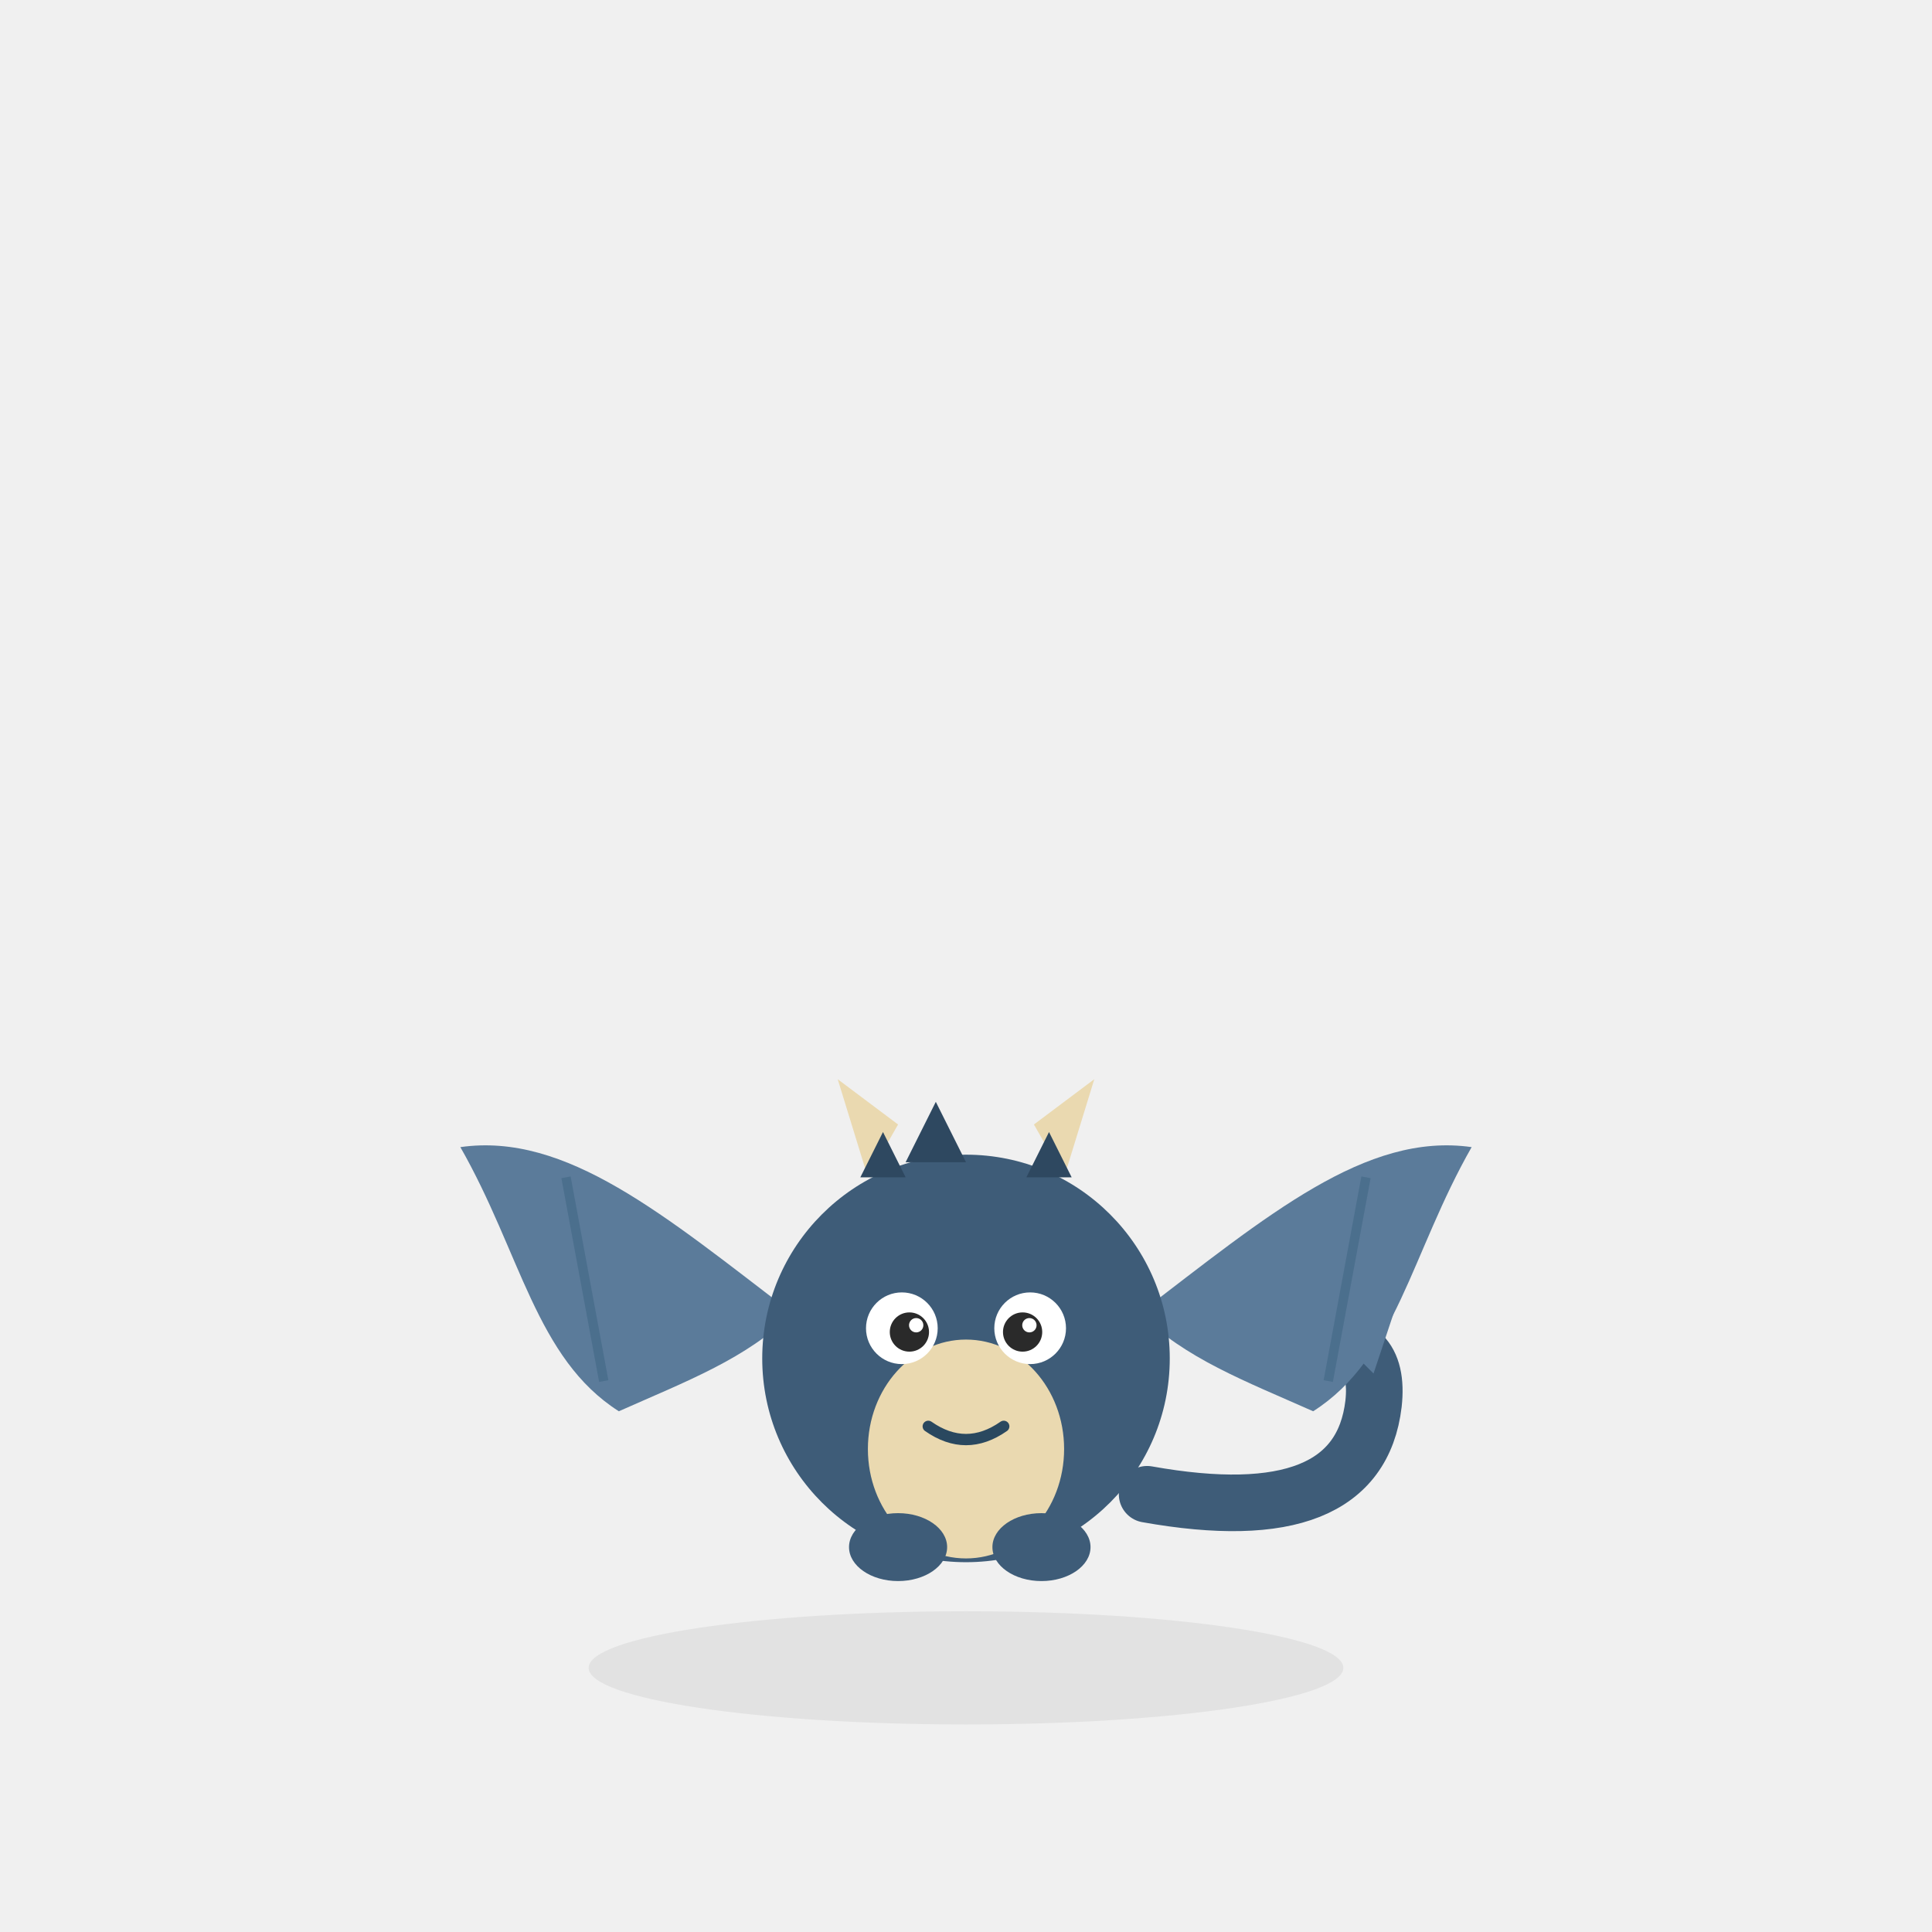
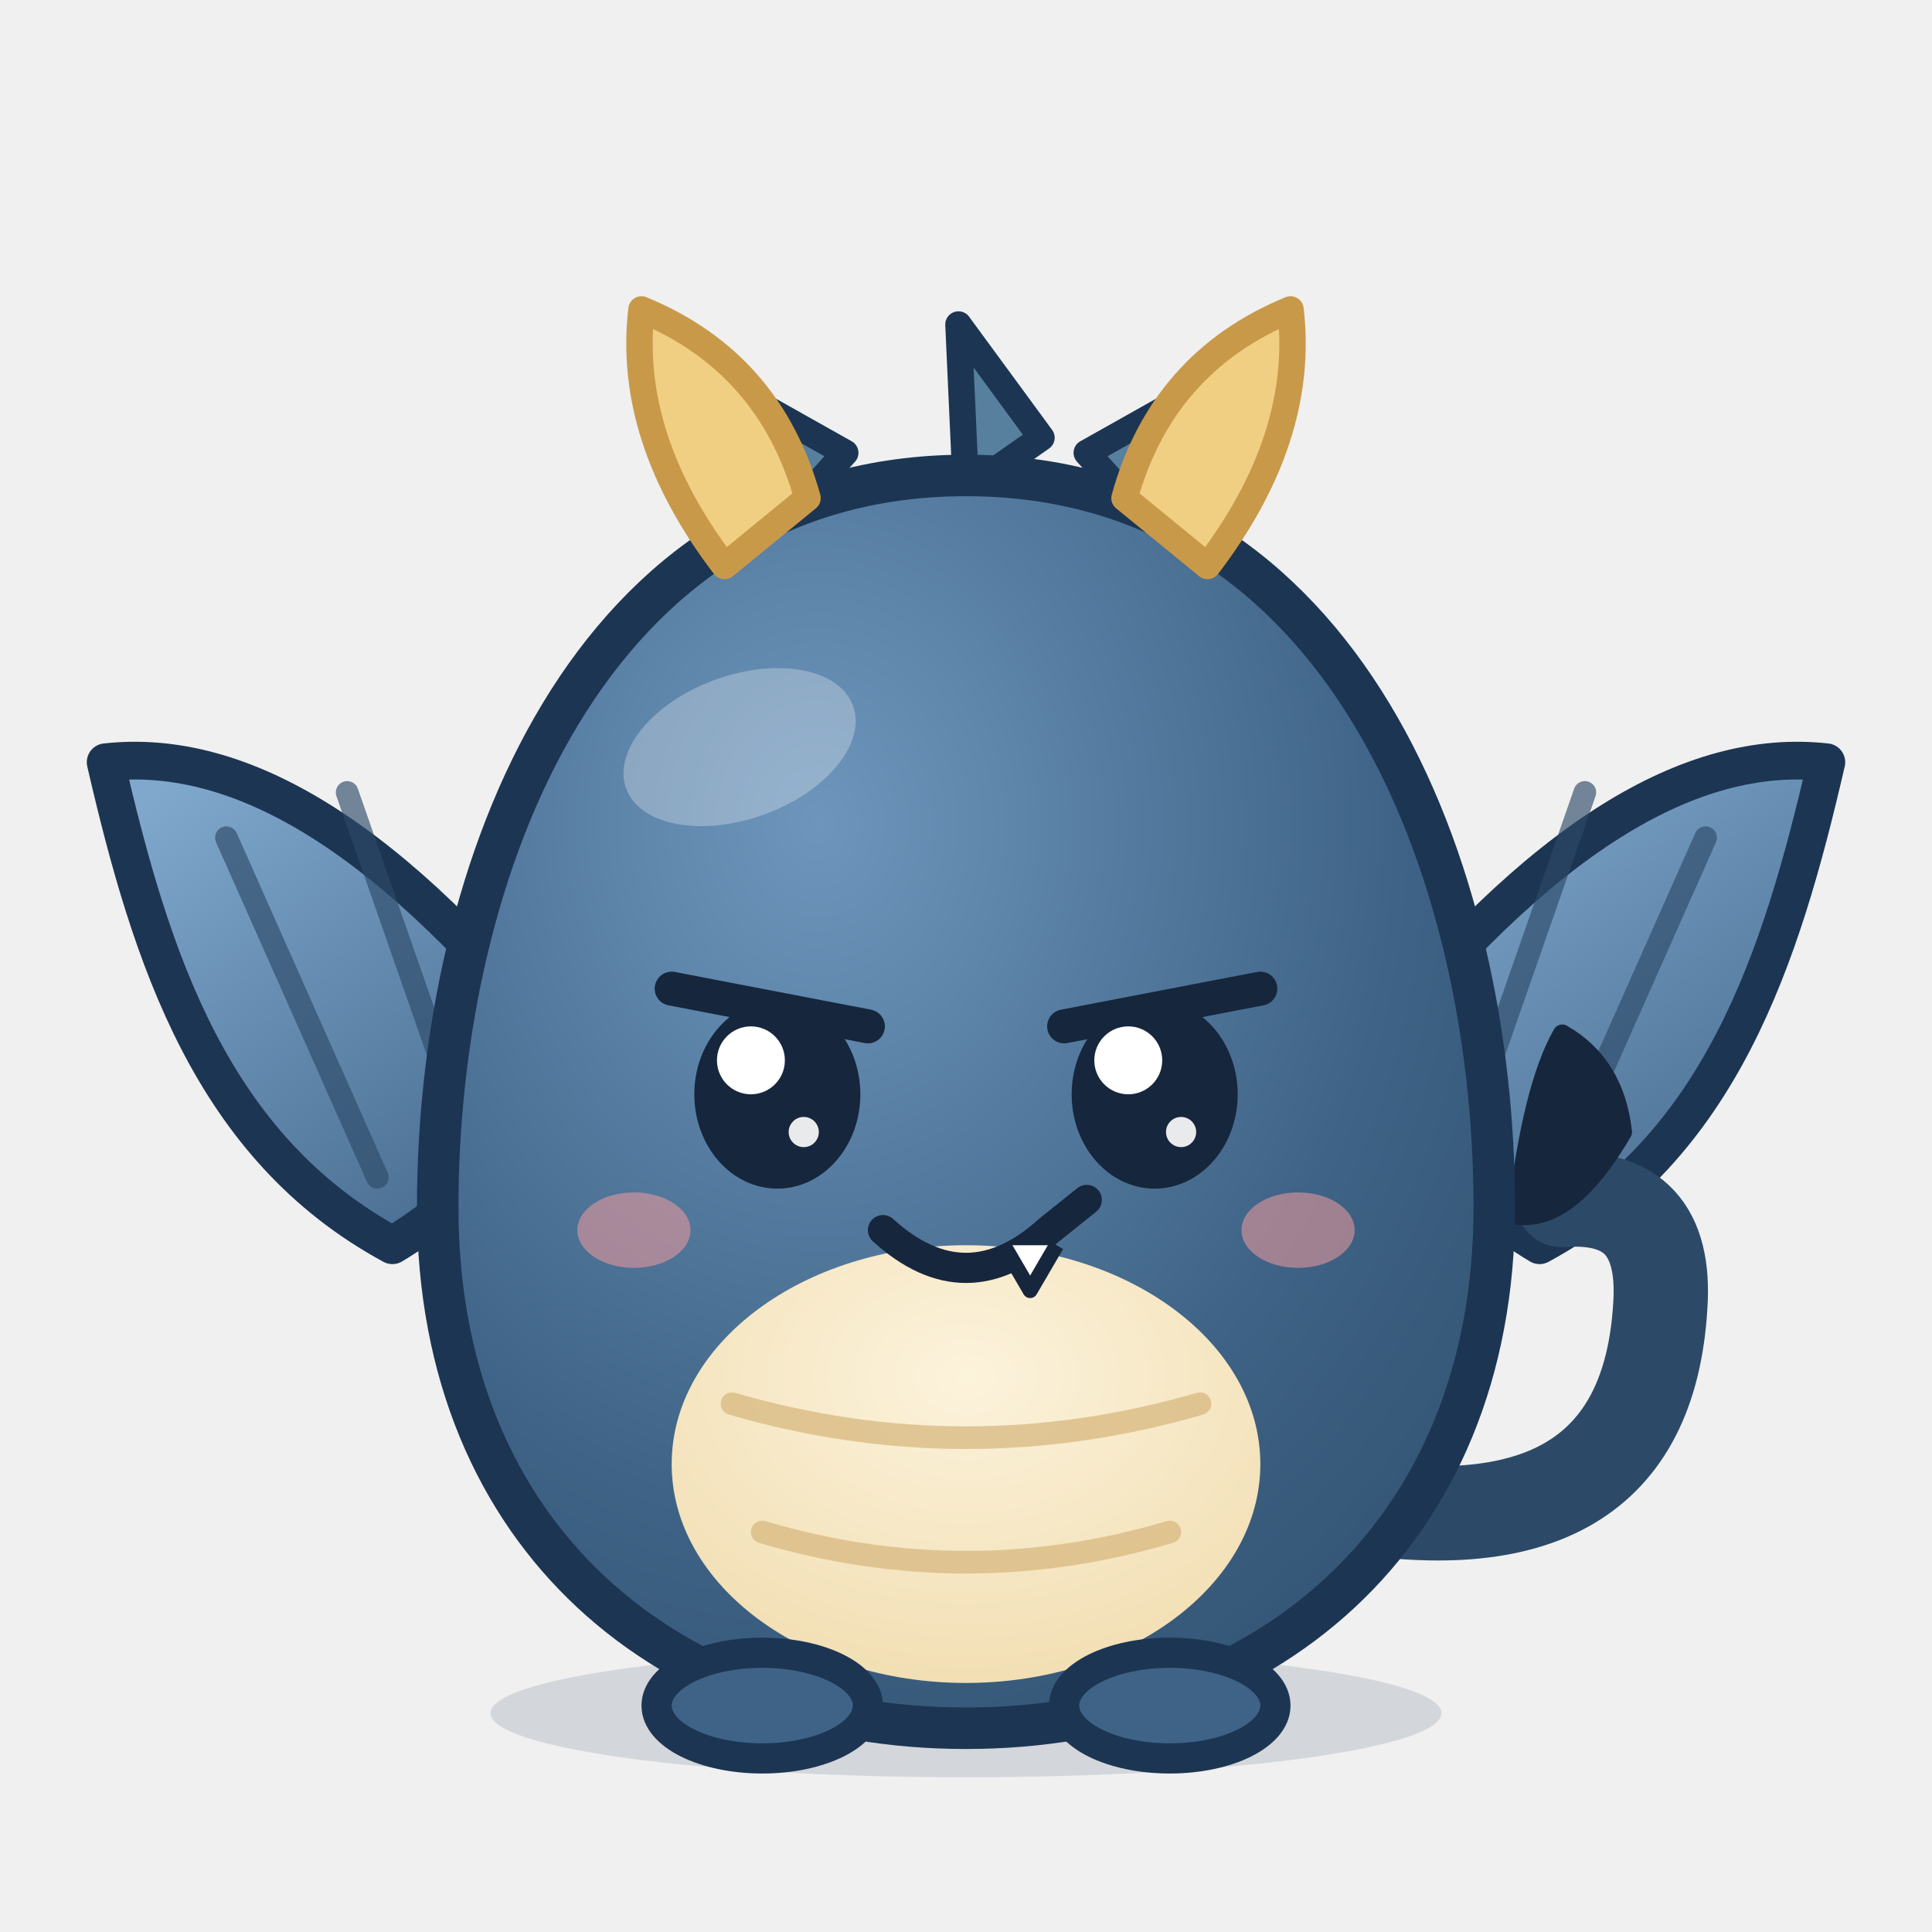
<svg xmlns="http://www.w3.org/2000/svg" viewBox="0 0 512 512" fill="none">
-   <ellipse cx="256" cy="442" rx="100" ry="15" fill="#000000" opacity="0.06" />
-   <path d="M304 396 q56 10 60 -24 q2 -18 -16 -16" fill="none" stroke="#3E5C78" stroke-width="15" stroke-linecap="round" />
-   <path d="M352 352 l18 -6 l-6 18 z" fill="#5B7B9A" />
-   <g fill="#5B7B9A">
-     <path d="M210 348 C 176 322 150 300 122 304 C 138 332 142 360 164 374 C 182 366 198 360 210 348 Z" />
-     <g transform="matrix(-1 0 0 1 512 0)">
-       <path d="M210 348 C 176 322 150 300 122 304 C 138 332 142 360 164 374 C 182 366 198 360 210 348 Z" />
-     </g>
-   </g>
-   <g stroke="#456A88" stroke-width="2.5" fill="none" opacity="0.7">
-     <path d="M150 312 L160 366" />
-     <path d="M362 312 L352 366" />
-   </g>
-   <circle cx="256" cy="360" r="54" fill="#3E5C78" />
-   <ellipse cx="256" cy="384" rx="26" ry="29" fill="#EAD9B0" />
-   <path d="M230 312 l-8 -26 l16 12 z" fill="#EAD9B0" />
-   <path d="M282 312 l8 -26 l-16 12 z" fill="#EAD9B0" />
-   <g fill="#2E4860">
-     <path d="M256 308 l-8 -16 l-8 16 z" />
-     <path d="M240 312 l-6 -12 l-6 12 z" />
-     <path d="M272 312 l6 -12 l6 12 z" />
-   </g>
-   <circle cx="239" cy="352" r="9.5" fill="#fff" />
-   <circle cx="273" cy="352" r="9.5" fill="#fff" />
-   <circle cx="241" cy="353" r="5.2" fill="#2A2A2A" />
-   <circle cx="271" cy="353" r="5.2" fill="#2A2A2A" />
-   <circle cx="242.8" cy="351.2" r="1.9" fill="#fff" />
-   <circle cx="272.8" cy="351.2" r="1.9" fill="#fff" />
-   <path d="M246 378 q10 7 20 0" stroke="#2A485F" stroke-width="3" fill="none" stroke-linecap="round" />
-   <g fill="#3E5C78">
-     <ellipse cx="238" cy="410" rx="13" ry="9" />
-     <ellipse cx="276" cy="410" rx="13" ry="9" />
-   </g>
+   <defs>
+     <radialGradient id="id3-body" cx="0.36" cy="0.28" r="1">
+       <stop offset="0" stop-color="#6E96BC" />
+       <stop offset="0.55" stop-color="#3E6386" />
+       <stop offset="1" stop-color="#2C4A68" />
+     </radialGradient>
+     <radialGradient id="id3-belly" cx="0.5" cy="0.3" r="0.9">
+       <stop offset="0" stop-color="#FCF3DC" />
+       <stop offset="1" stop-color="#EFD9A8" />
+     </radialGradient>
+     <linearGradient id="id3-wing" x1="0.2" y1="0" x2="0.9" y2="1">
+       <stop offset="0" stop-color="#7FA8CC" />
+       <stop offset="1" stop-color="#44688C" />
+     </linearGradient>
+   </defs>
+   <ellipse cx="256" cy="454" rx="126" ry="17" fill="#1C3553" opacity="0.14" />
+   <path d="M150 280 C 104 222 64 198 28 202 C 40 254 56 304 104 330 C 124 318 140 300 150 280 Z" fill="url(#id3-wing)" stroke="#1C3553" stroke-width="10" stroke-linejoin="round" />
+   <path d="M60 222 L 100 312 M 92 210 L 122 296" stroke="#2C4A68" stroke-width="6" stroke-linecap="round" opacity="0.65" />
+   <path d="M362 280 C 408 222 448 198 484 202 C 472 254 456 304 408 330 C 388 318 372 300 362 280 Z" fill="url(#id3-wing)" stroke="#1C3553" stroke-width="10" stroke-linejoin="round" />
+   <path d="M452 222 L 412 312 M 420 210 L 390 296" stroke="#2C4A68" stroke-width="6" stroke-linecap="round" opacity="0.65" />
+   <path d="M352 398 q84 16 88 -52 q2 -30 -26 -28" stroke="#2C4A68" stroke-width="25" fill="none" stroke-linecap="round" />
+   <path d="M430 300 q-14 24 -28 22 q4 -34 12 -48 q14 8 16 26 z" fill="#16263C" stroke="#16263C" stroke-width="5" stroke-linejoin="round" />
+   <path d="M206 140 l-14 -38 32 18 z" fill="#57809F" stroke="#1C3553" stroke-width="7" stroke-linejoin="round" />
+   <path d="M306 140 l14 -38 -32 18 z" fill="#57809F" stroke="#1C3553" stroke-width="7" stroke-linejoin="round" />
+   <path d="M256 130 l-2 -44 22 30 z" fill="#57809F" stroke="#1C3553" stroke-width="7" stroke-linejoin="round" />
+   <path d="M256 126 C 156 126 116 230 116 320 C 116 408 178 458 256 458 C 334 458 396 408 396 320 C 396 230 356 126 256 126 Z" fill="url(#id3-body)" stroke="#1C3553" stroke-width="11" />
+   <ellipse cx="256" cy="388" rx="78" ry="58" fill="url(#id3-belly)" />
+   <path d="M194 372 q62 18 124 0 M202 406 q54 16 108 0" stroke="#D9BC85" stroke-width="6" fill="none" stroke-linecap="round" opacity="0.8" />
+   <path d="M192 150 q-26 -34 -22 -68 q34 14 44 50 z" fill="#F0CF82" stroke="#C9994A" stroke-width="7" stroke-linejoin="round" />
+   <path d="M320 150 q26 -34 22 -68 q-34 14 -44 50 z" fill="#F0CF82" stroke="#C9994A" stroke-width="7" stroke-linejoin="round" />
+   <path d="M178 262 l52 10" stroke="#16263C" stroke-width="9" stroke-linecap="round" />
+   <ellipse cx="206" cy="290" rx="22" ry="25" fill="#16263C" />
+   <circle cx="199" cy="281" r="9" fill="#FFFFFF" />
+   <circle cx="213" cy="300" r="4" fill="#FFFFFF" opacity="0.9" />
+   <path d="M334 262 l-52 10" stroke="#16263C" stroke-width="9" stroke-linecap="round" />
+   <ellipse cx="306" cy="290" rx="22" ry="25" fill="#16263C" />
+   <circle cx="299" cy="281" r="9" fill="#FFFFFF" />
+   <circle cx="313" cy="300" r="4" fill="#FFFFFF" opacity="0.9" />
+   <ellipse cx="168" cy="326" rx="15" ry="10" fill="#F09A9C" opacity="0.55" />
+   <ellipse cx="344" cy="326" rx="15" ry="10" fill="#F09A9C" opacity="0.55" />
+   <path d="M234 326 q22 20 44 0 l10 -8" stroke="#16263C" stroke-width="8" fill="none" stroke-linecap="round" />
+   <path d="M266 330 l7 12 7 -12" fill="#FFFFFF" stroke="#16263C" stroke-width="4" stroke-linejoin="round" />
+   <ellipse cx="202" cy="452" rx="28" ry="14" fill="#3E6386" stroke="#1C3553" stroke-width="8" />
+   <ellipse cx="310" cy="452" rx="28" ry="14" fill="#3E6386" stroke="#1C3553" stroke-width="8" />
+   <ellipse cx="196" cy="198" rx="32" ry="19" fill="#FFFFFF" opacity="0.28" transform="rotate(-20 196 198)" />
</svg>
